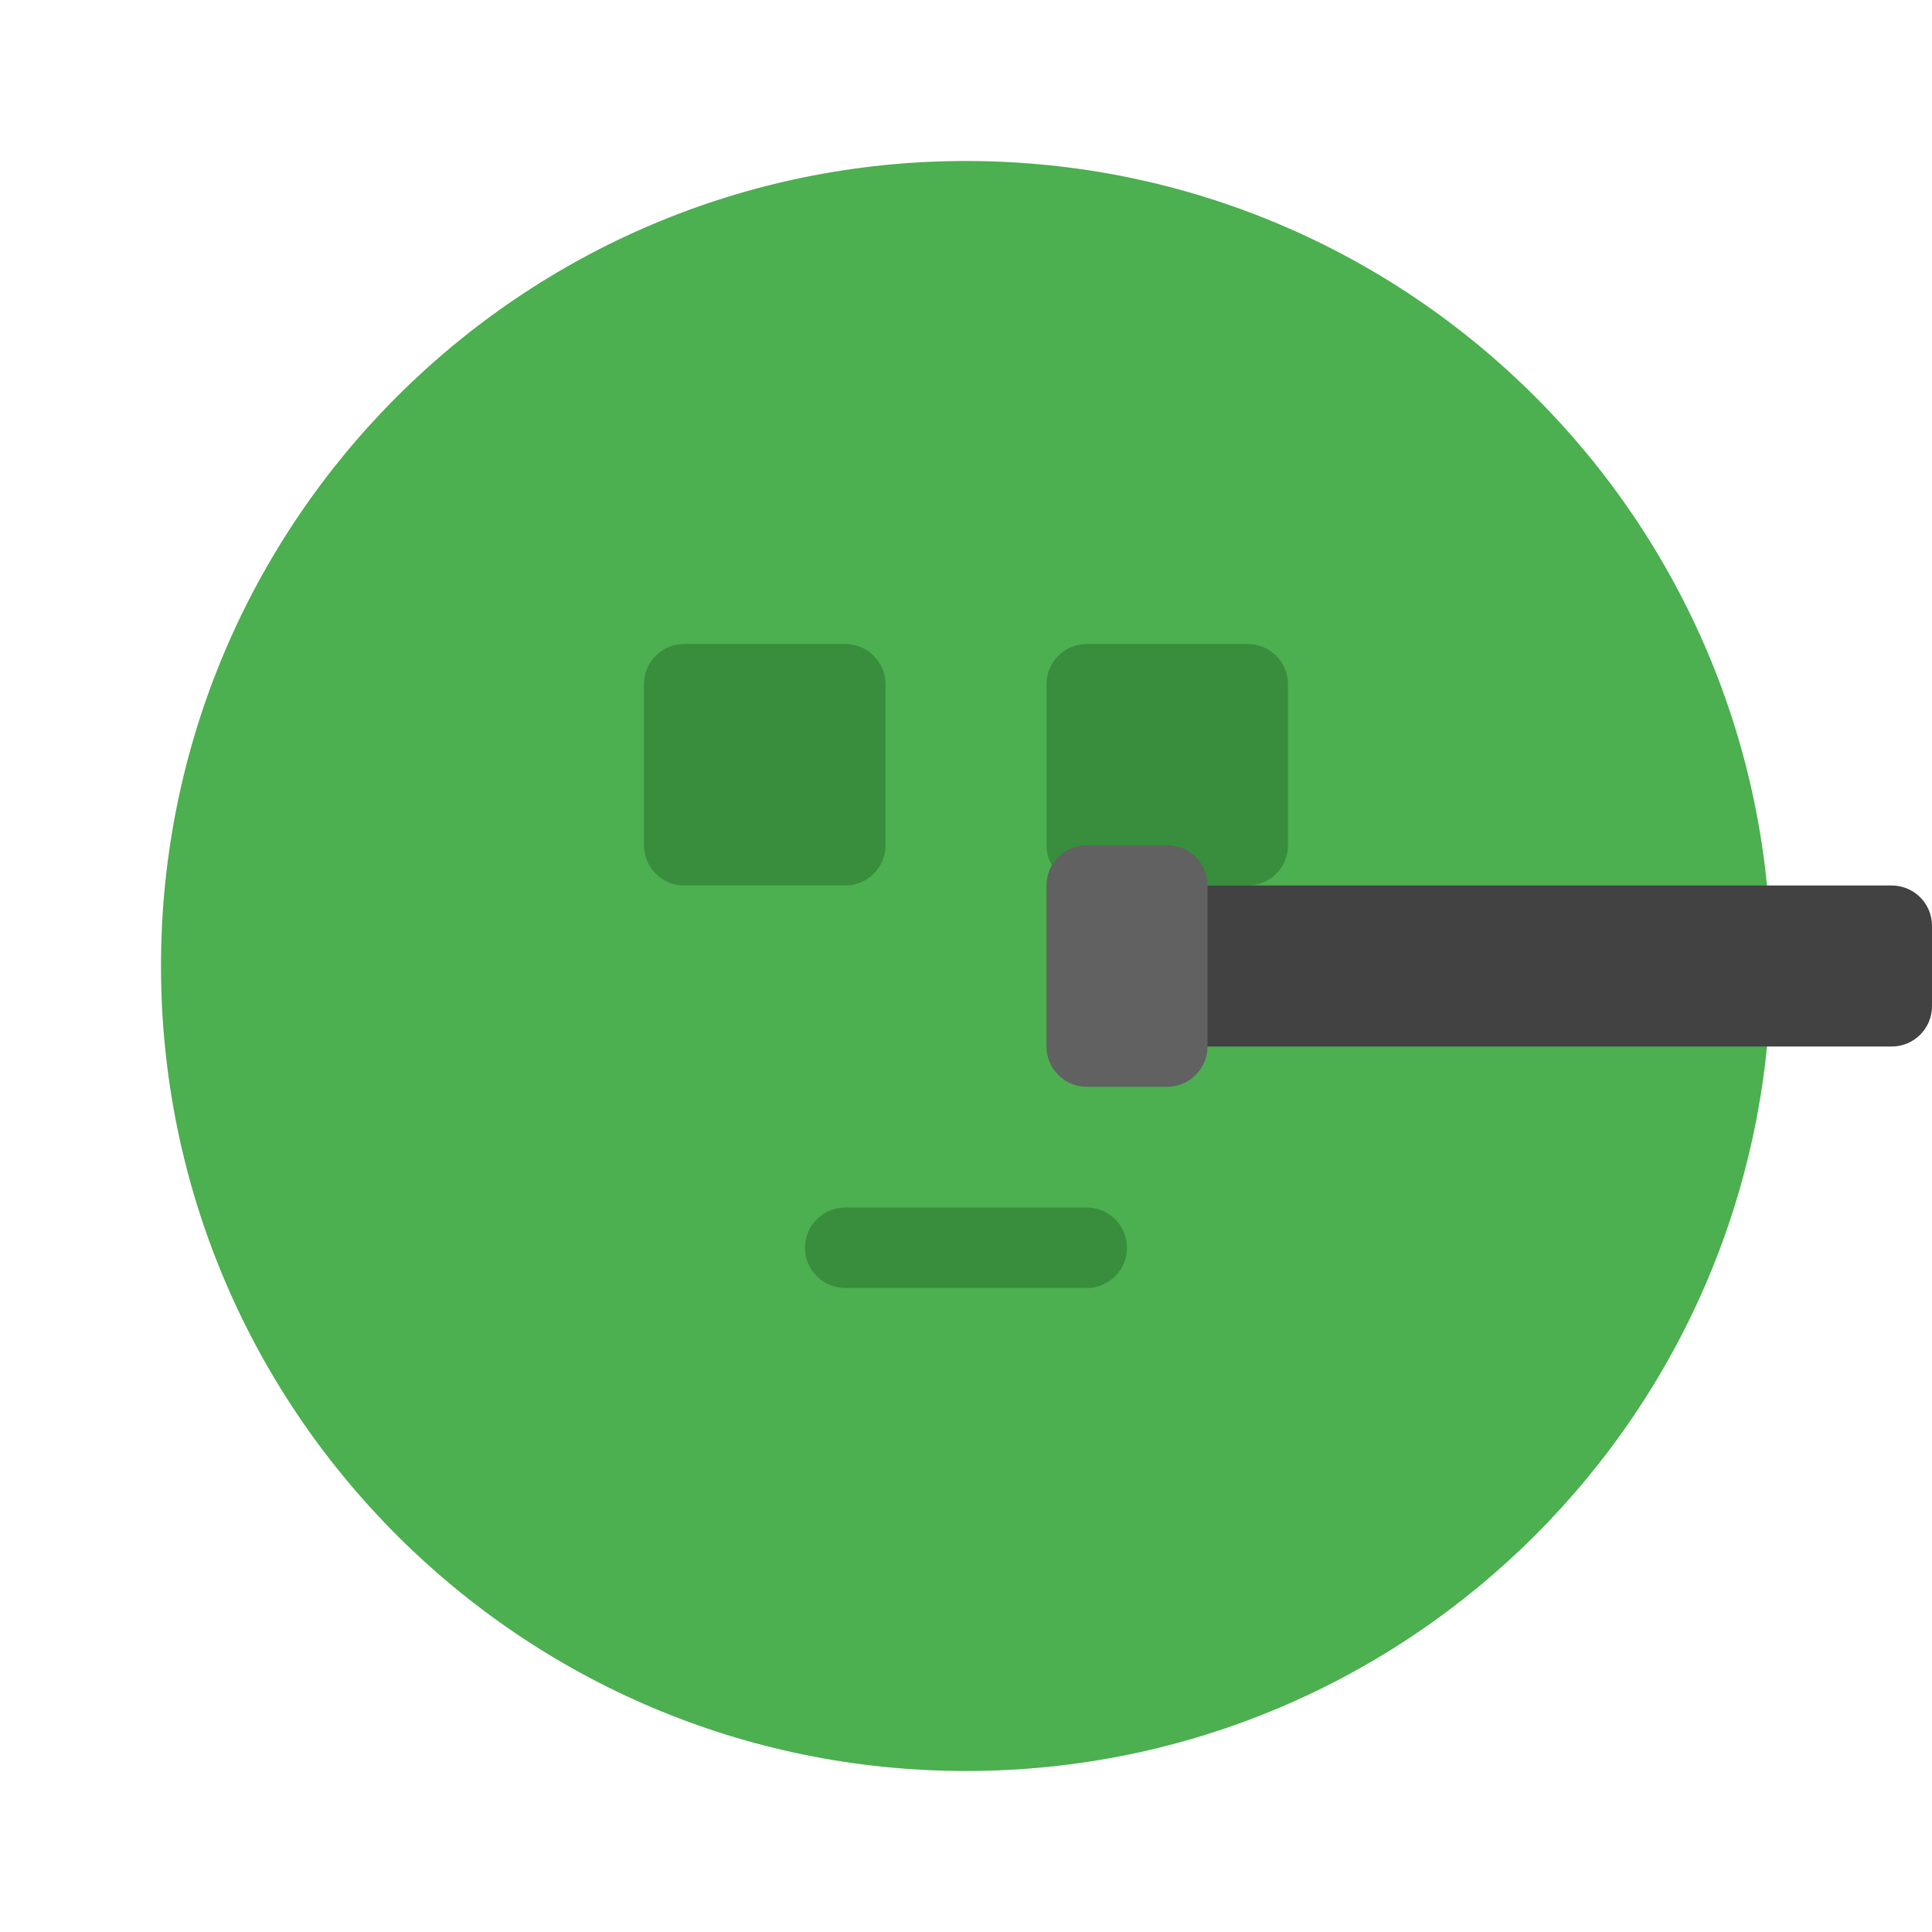
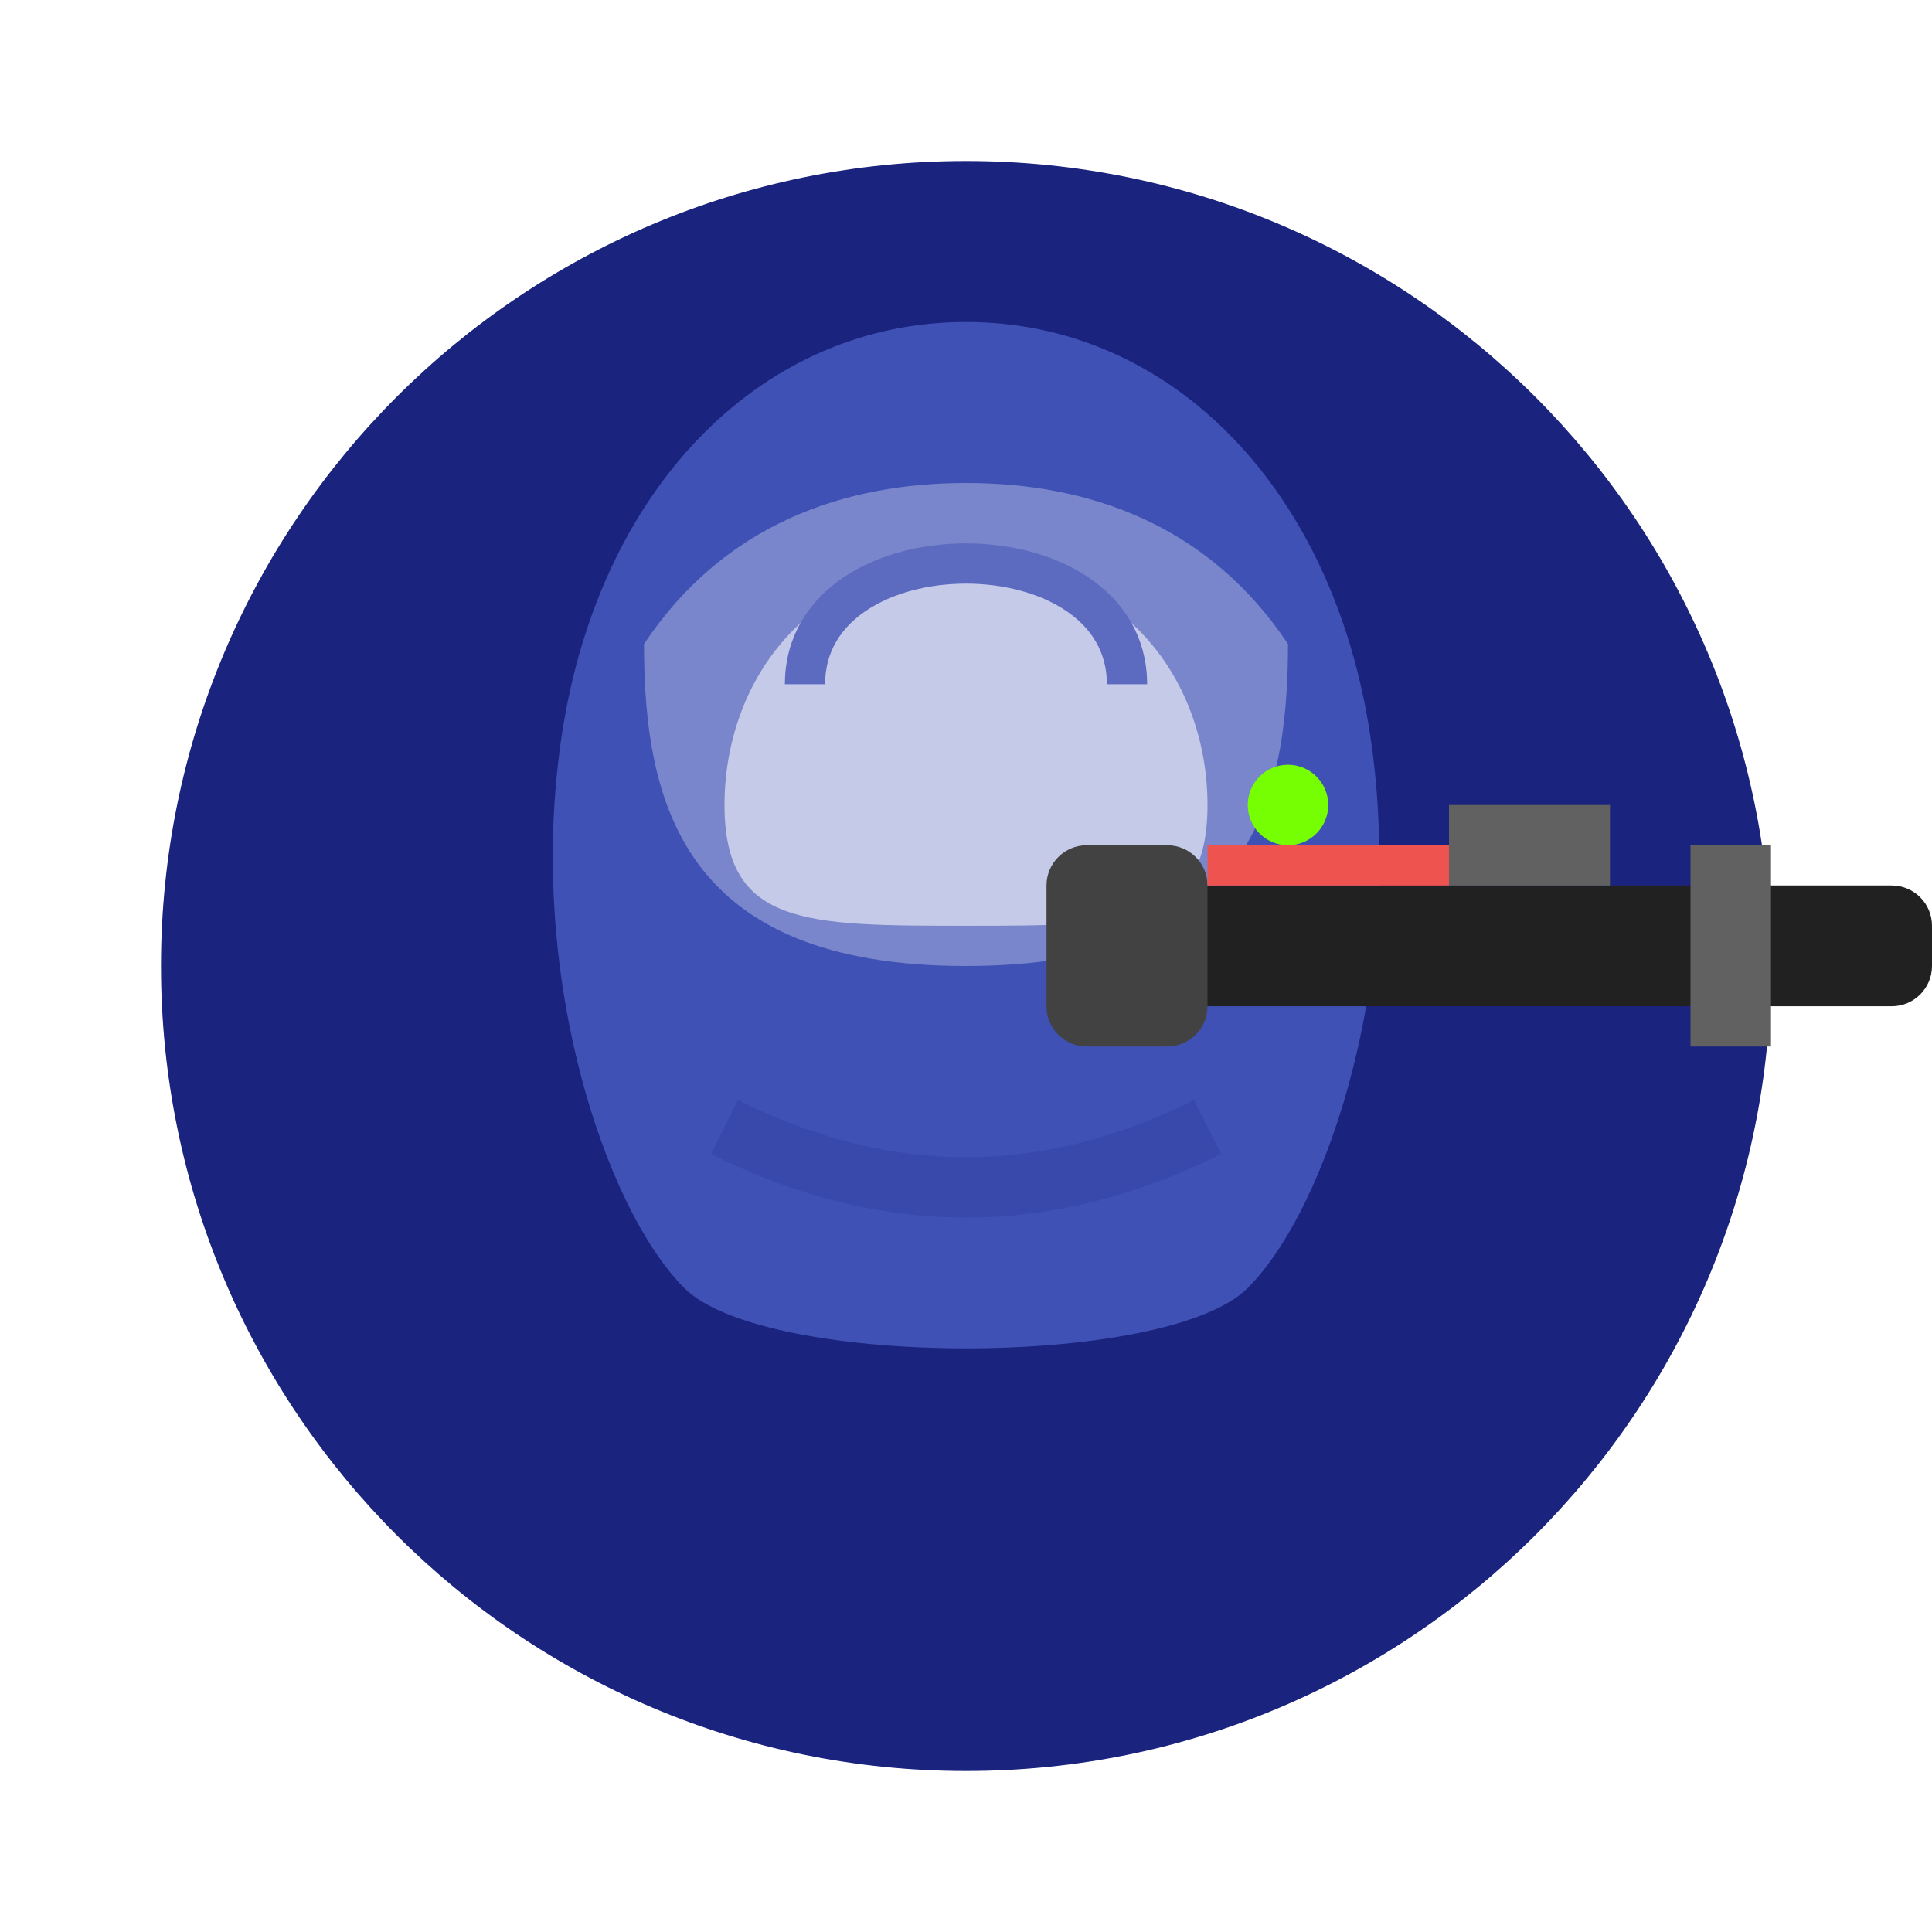
<svg xmlns="http://www.w3.org/2000/svg" width="48" height="48" viewBox="0 0 48 48" fill="none">
-   <circle cx="24" cy="24" r="20" fill="#4CAF50" />
-   <rect x="16" y="16" width="6" height="6" rx="1" fill="#388E3C" />
-   <rect x="26" y="16" width="6" height="6" rx="1" fill="#388E3C" />
-   <rect x="20" y="30" width="8" height="2" rx="1" fill="#388E3C" />
-   <rect x="28" y="22" width="20" height="4" rx="1" fill="#424242" />
-   <rect x="26" y="21" width="4" height="6" rx="1" fill="#616161" />
+   <circle cx="24" cy="24" r="20" fill="#1A237E" />
+   <path d="M24 8C29 8 33 12 34 18C35 24 33 30 31 32C29 34 19 34 17 32C15 30 13 24 14 18C15 12 19 8 24 8Z" fill="#3F51B5" />
+   <path d="M16 16C18 13 21 12 24 12C27 12 30 13 32 16C32 20 31 24 24 24C17 24 16 20 16 16Z" fill="#7986CB" />
+   <path d="M18 20C18 17 20 14 24 14C28 14 30 17 30 20C30 23 28 23 24 23C20 23 18 23 18 20Z" fill="#C5CAE9" />
+   <path d="M20 17C20 15 22 14 24 14C26 14 28 15 28 17" stroke="#5C6BC0" stroke-width="1" />
+   <rect x="28" y="22" width="20" height="3" rx="1" fill="#212121" />
+   <rect x="26" y="21" width="4" height="5" rx="1" fill="#424242" />
+   <rect x="36" y="20" width="4" height="2" fill="#616161" />
+   <rect x="42" y="21" width="2" height="5" fill="#616161" />
+   <rect x="30" y="21" width="6" height="1" fill="#EF5350" />
+   <circle cx="32" cy="20" r="1" fill="#76FF03" />
+   <path d="M18 28C22 30 26 30 30 28" stroke="#3949AB" stroke-width="1.5" />
</svg>
